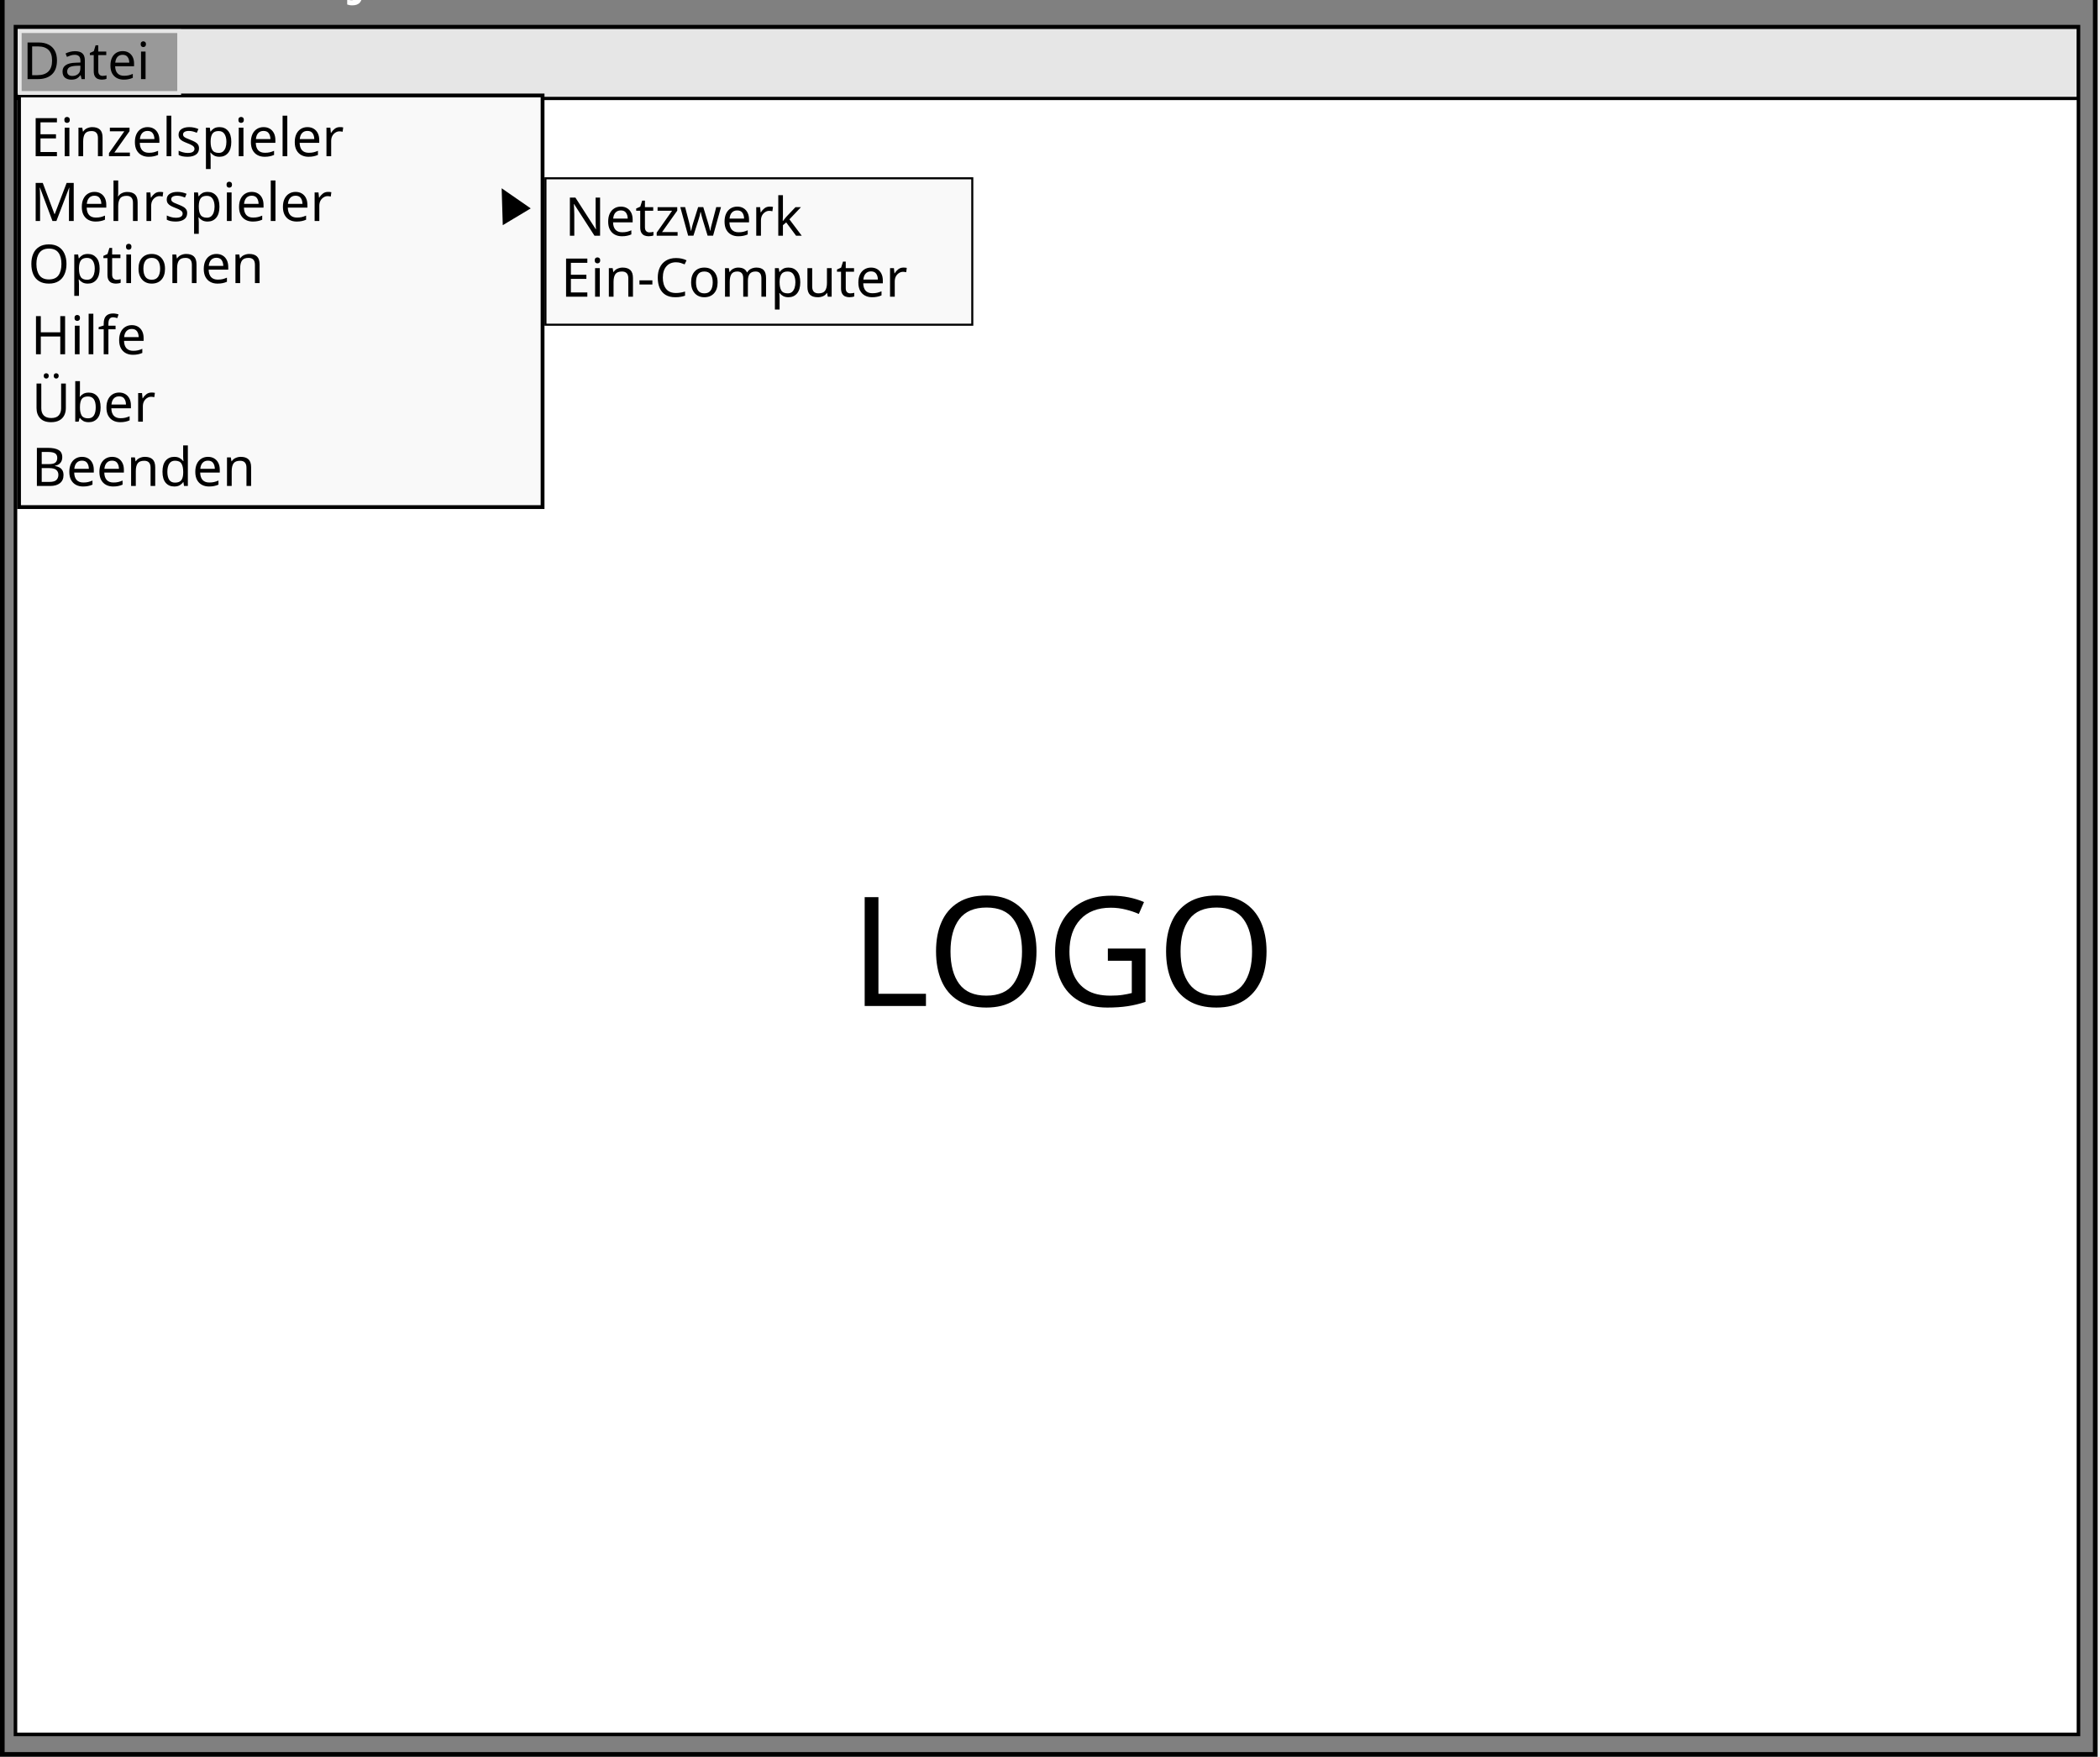
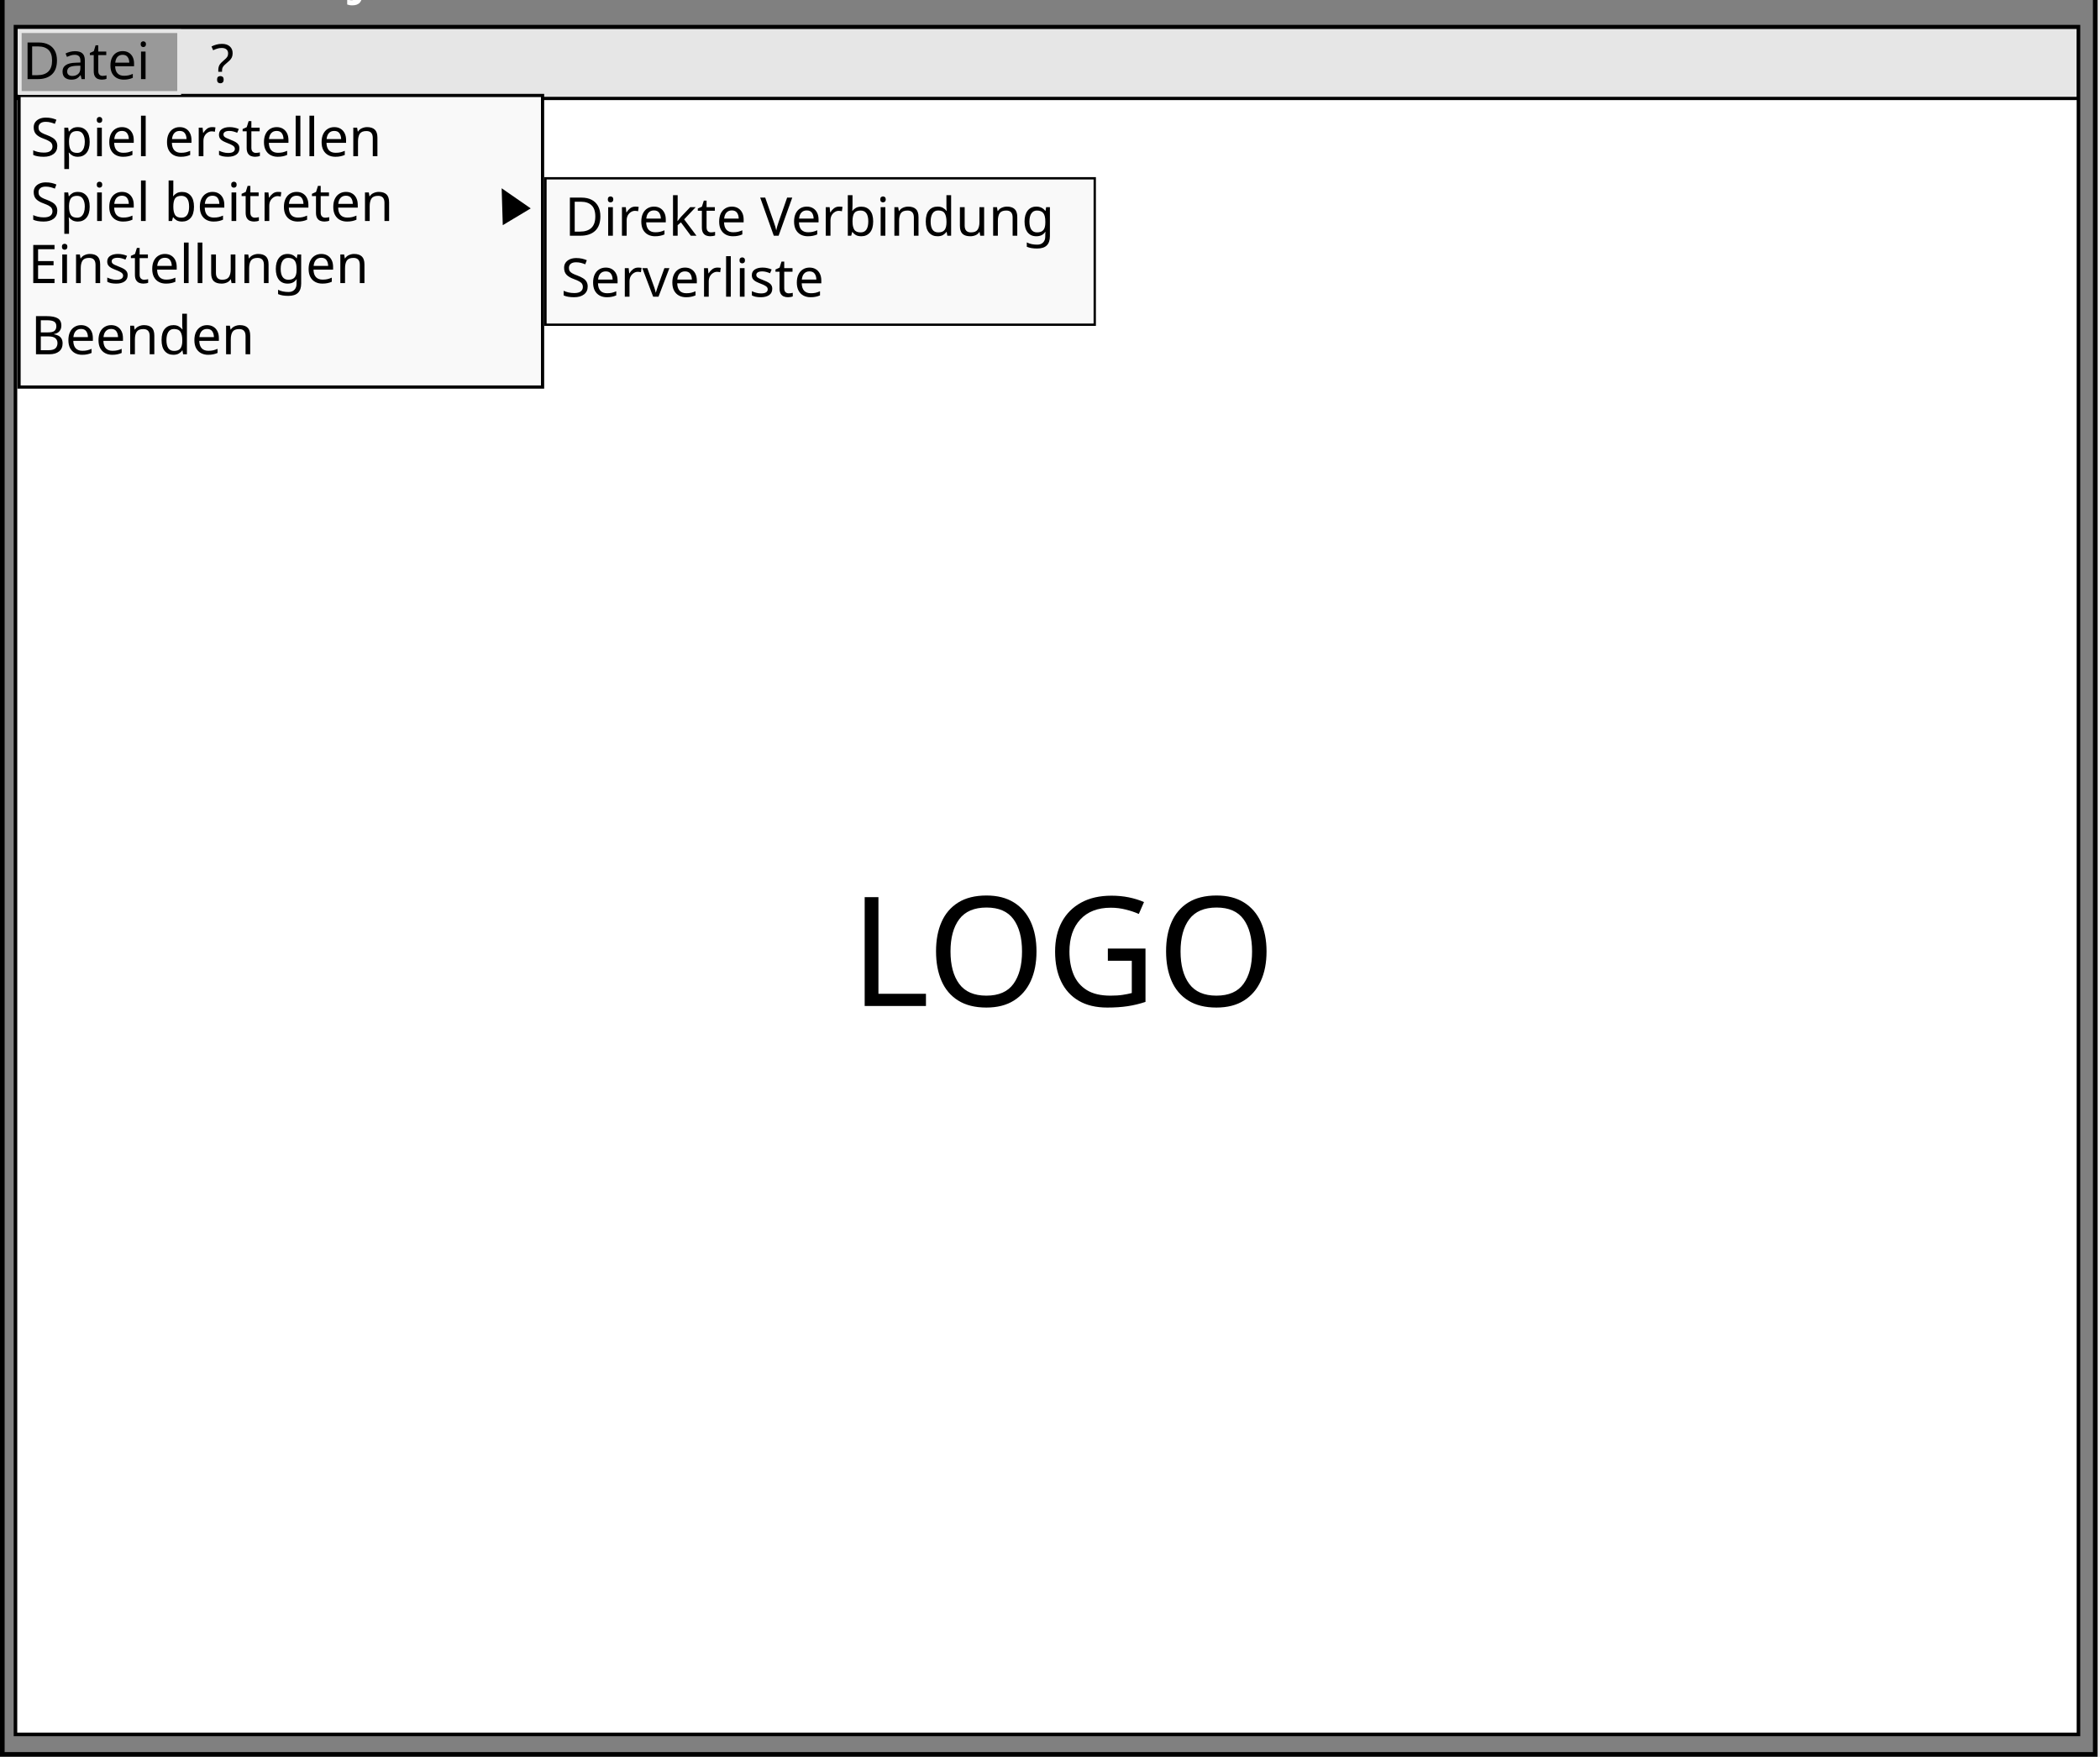
<svg xmlns="http://www.w3.org/2000/svg" width="551" height="461" id="svg2" version="1.1">
  <defs id="defs4">
    <marker orient="auto" refY="0" refX="0" id="Arrow2Lend" style="overflow:visible">
      <path id="path4401" style="font-size:12px;fill-rule:evenodd;stroke-width:0.625;stroke-linejoin:round" d="M 8.719,4.034 -2.207,0.016 8.719,-4.002 c -1.745,2.372 -1.735,5.617 -6e-7,8.035 z" transform="matrix(-1.1,0,0,-1.1,-1.1,0)" />
    </marker>
    <marker orient="auto" refY="0" refX="0" id="Arrow1Lend" style="overflow:visible">
      <path id="path4383" d="M 0,0 5,-5 -12.5,0 5,5 0,0 z" style="fill-rule:evenodd;stroke:#000000;stroke-width:1pt;marker-start:none" transform="matrix(-0.8,0,0,-0.8,-10,0)" />
    </marker>
  </defs>
  <g id="layer1">
    <rect style="fill:#808080;fill-rule:evenodd;stroke:#000000;stroke-width:1.228px;stroke-linecap:butt;stroke-linejoin:miter;stroke-opacity:1" id="rect2989" width="549.159" height="482.993" x="0.599" y="-22.591" />
    <rect style="fill:#ffffff;fill-rule:evenodd;stroke:#000000;stroke-width:0.933px;stroke-linecap:butt;stroke-linejoin:miter;stroke-opacity:1" id="rect3763" width="541.29" height="448.152" x="4.058" y="6.994" />
    <text xml:space="preserve" style="font-size:15.89px;font-style:normal;font-weight:normal;line-height:125%;letter-spacing:0px;word-spacing:0px;fill:#ffffff;fill-opacity:1;stroke:none;font-family:Sans" x="10.564" y="-2.919" id="text3776" transform="scale(0.979255,1.021184)">
      <tspan id="tspan3778" x="10.564" y="-2.919" style="font-size:17.877px;fill:#ffffff">Unser Projektname</tspan>
    </text>
    <rect style="fill:#ff0000;fill-rule:evenodd;stroke:#000000;stroke-width:1.026px;stroke-linecap:butt;stroke-linejoin:miter;stroke-opacity:1" id="rect3780" width="32.46" height="20.7" x="493.578" y="-23.026" />
    <text xml:space="preserve" style="font-size:41.031px;font-style:normal;font-weight:normal;line-height:125%;letter-spacing:0px;word-spacing:0px;fill:#000000;fill-opacity:1;stroke:none;font-family:Sans" x="516.284" y="-7.91" id="text3782" transform="scale(0.9748687,1.025779)">
      <tspan id="tspan3784" x="516.284" y="-7.91" style="font-size:16.412px;font-weight:bold;-inkscape-font-specification:Sans Bold">X</tspan>
    </text>
    <rect style="fill:#b3b3b3;fill-rule:evenodd;stroke:#000000;stroke-width:1.026px;stroke-linecap:butt;stroke-linejoin:miter;stroke-opacity:1" id="rect3786" width="28.525" height="20.7" x="464.036" y="-23.026" />
    <rect style="fill:#b3b3b3;fill-rule:evenodd;stroke:#000000;stroke-width:1.026px;stroke-linecap:butt;stroke-linejoin:miter;stroke-opacity:1" id="rect3786-0" width="28.525" height="20.7" x="436.151" y="-23.026" />
    <text xml:space="preserve" style="font-size:41.031px;font-style:normal;font-weight:normal;line-height:125%;letter-spacing:0px;word-spacing:0px;fill:#000000;fill-opacity:1;stroke:none;font-family:Sans" x="453.733" y="4.799" id="text3810" transform="scale(0.9748687,1.025779)">
      <tspan id="tspan3812" x="453.733" y="4.799">-</tspan>
    </text>
    <rect style="fill:#b3b3b3;fill-rule:evenodd;stroke:#000000;stroke-width:1.026px;stroke-linecap:butt;stroke-linejoin:miter;stroke-opacity:1" id="rect3814" width="17.593" height="11.065" x="469.428" y="-17.419" />
    <rect style="fill:#e6e6e6;fill-rule:evenodd;stroke:#000000;stroke-width:0.857px;stroke-linecap:butt;stroke-linejoin:miter;stroke-opacity:1" id="rect3646" width="541.079" height="18.661" x="4.208" y="7.176" />
    <text xml:space="preserve" style="font-size:40px;font-style:normal;font-weight:normal;line-height:125%;letter-spacing:0px;word-spacing:0px;fill:#000000;fill-opacity:1;stroke:none;font-family:Sans" x="645.258" y="52.999" id="text3806">
      <tspan id="tspan3808" x="645.258" y="52.999" style="font-size:18px" />
    </text>
    <path style="fill:#ffffff;stroke:#ffffff;stroke-width:1" id="path4003" d="m 538,128.862 a 6,5.5 0 1 1 -12,0 6,5.5 0 1 1 12,0 z" transform="matrix(0.7666091,0,0,0.8363015,-44.22186,-20.629)" />
    <text xml:space="preserve" style="font-size:38.428px;font-style:normal;font-weight:normal;line-height:125%;letter-spacing:0px;word-spacing:0px;fill:#ffffff;fill-opacity:1;stroke:none;font-family:Sans" x="357.393" y="61.795" id="text3380" transform="scale(1.040911,0.9606971)">
      <tspan id="tspan3382" x="357.393" y="61.795" style="font-size:20px;fill:#ffffff">xZise       400€</tspan>
    </text>
    <text xml:space="preserve" style="font-size:38.428px;font-style:normal;font-weight:normal;line-height:125%;letter-spacing:0px;word-spacing:0px;fill:#ffffff;fill-opacity:1;stroke:none;font-family:Sans" x="356.006" y="134.659" id="text3380-2-7" transform="scale(1.040911,0.9606971)">
      <tspan id="tspan3382-4-5" x="356.006" y="134.659" style="font-size:20px;fill:#ffffff">Max             0€</tspan>
    </text>
    <text xml:space="preserve" style="font-size:38.428px;font-style:normal;font-weight:normal;line-height:125%;letter-spacing:0px;word-spacing:0px;fill:#ffffff;fill-opacity:1;stroke:none;font-family:Sans" x="356.231" y="207.523" id="text3380-2-7-7-8" transform="scale(1.040911,0.9606971)">
      <tspan id="tspan3382-4-5-5-3" x="356.231" y="207.523" style="font-size:20px;fill:#ffffff">Usman 10000€</tspan>
    </text>
    <g style="fill:#ffffff;stroke:#e6e6e6;stroke-width:1" id="g3309">
      <path id="path3321" style="fill:#e9e9ff;fill-rule:evenodd;stroke:none" d="m 295.983,-143.407 12.466,-8.996 0,9.926 -12.466,8.755 z" />
      <path id="path3311" style="fill:#353564;fill-rule:evenodd;stroke:none" d="m 286.472,-157.38 0,10.058 9.511,13.6 0,-9.685 z" />
      <path id="path3313" style="fill:#4d4d9f;fill-rule:evenodd;stroke:none" d="m 286.472,-157.38 12.711,-9.713 9.265,14.69 -12.466,8.996 z" />
      <path id="path3319" style="fill:#afafde;fill-rule:evenodd;stroke:none" d="m 286.472,-147.323 12.711,-9.453 9.265,14.298 -12.466,8.755 z" />
      <path id="path3317" style="fill:#d7d7ff;fill-rule:evenodd;stroke:none" d="m 299.183,-167.094 0,10.318 9.265,14.298 0,-9.926 z" />
      <path id="path3315" style="fill:#8686bf;fill-rule:evenodd;stroke:none" d="m 286.472,-157.38 12.711,-9.713 0,10.318 -12.711,9.453 z" />
    </g>
    <g style="fill:#ffffff;stroke:#e6e6e6;stroke-width:1" id="g3362">
      <path id="path3374" style="fill:#e9e9ff;fill-rule:evenodd;stroke:none" d="m 328.851,-148.46 15.706,-4.364 0,22.551 -15.706,3.854 z" />
      <path id="path3364" style="fill:#353564;fill-rule:evenodd;stroke:none" d="m 311.599,-152.194 0,22.476 17.251,3.299 0,-22.042 z" />
      <path id="path3366" style="fill:#4d4d9f;fill-rule:evenodd;stroke:none" d="m 311.599,-152.194 15.616,-4.54 17.341,3.91 -15.706,4.364 z" />
      <path id="path3372" style="fill:#afafde;fill-rule:evenodd;stroke:none" d="m 311.599,-129.718 15.616,-4.01 17.341,3.455 -15.706,3.854 z" />
      <path id="path3370" style="fill:#d7d7ff;fill-rule:evenodd;stroke:none" d="m 327.215,-156.734 0,23.006 17.341,3.455 0,-22.551 z" />
      <path id="path3368" style="fill:#8686bf;fill-rule:evenodd;stroke:none" d="m 311.599,-152.194 15.616,-4.54 0,23.006 -15.616,4.01 z" />
    </g>
    <g style="fill:#ffffff;stroke:#e6e6e6;stroke-width:1" id="g3309-4">
      <path id="path3321-8" style="fill:#e9e9ff;fill-rule:evenodd;stroke:none" d="m 295.983,-143.407 12.466,-8.996 0,9.926 -12.466,8.755 z" />
      <path id="path3311-8" style="fill:#353564;fill-rule:evenodd;stroke:none" d="m 286.472,-157.38 0,10.058 9.511,13.6 0,-9.685 z" />
      <path id="path3313-2" style="fill:#4d4d9f;fill-rule:evenodd;stroke:none" d="m 286.472,-157.38 12.711,-9.713 9.265,14.69 -12.466,8.996 z" />
      <path id="path3319-4" style="fill:#afafde;fill-rule:evenodd;stroke:none" d="m 286.472,-147.323 12.711,-9.453 9.265,14.298 -12.466,8.755 z" />
      <path id="path3317-5" style="fill:#d7d7ff;fill-rule:evenodd;stroke:none" d="m 299.183,-167.094 0,10.318 9.265,14.298 0,-9.926 z" />
      <path id="path3315-5" style="fill:#8686bf;fill-rule:evenodd;stroke:none" d="m 286.472,-157.38 12.711,-9.713 0,10.318 -12.711,9.453 z" />
    </g>
    <g style="fill:#ffffff;stroke:#e6e6e6;stroke-width:1" id="g3362-1">
      <path id="path3374-7" style="fill:#e9e9ff;fill-rule:evenodd;stroke:none" d="m 328.851,-148.46 15.706,-4.364 0,22.551 -15.706,3.854 z" />
      <path id="path3364-1" style="fill:#353564;fill-rule:evenodd;stroke:none" d="m 311.599,-152.194 0,22.476 17.251,3.299 0,-22.042 z" />
      <path id="path3366-1" style="fill:#4d4d9f;fill-rule:evenodd;stroke:none" d="m 311.599,-152.194 15.616,-4.54 17.341,3.91 -15.706,4.364 z" />
      <path id="path3372-5" style="fill:#afafde;fill-rule:evenodd;stroke:none" d="m 311.599,-129.718 15.616,-4.01 17.341,3.455 -15.706,3.854 z" />
      <path id="path3370-2" style="fill:#d7d7ff;fill-rule:evenodd;stroke:none" d="m 327.215,-156.734 0,23.006 17.341,3.455 0,-22.551 z" />
      <path id="path3368-7" style="fill:#8686bf;fill-rule:evenodd;stroke:none" d="m 311.599,-152.194 15.616,-4.54 0,23.006 -15.616,4.01 z" />
    </g>
    <g style="fill:#ffffff;fill-opacity:1;stroke:#000000;stroke-width:1;stroke-linejoin:miter;stroke-miterlimit:4;stroke-opacity:1;stroke-dasharray:none" id="g5495">
      <path id="path5507" style="fill:#e9e9ff;stroke:none;stroke-opacity:1;stroke-width:1px;stroke-linejoin:round;stroke-linecap:butt;fill-rule:evenodd" />
      <path id="path5497" style="fill:#353564;stroke:none;stroke-opacity:1;stroke-width:1px;stroke-linejoin:round;stroke-linecap:butt;fill-rule:evenodd" />
      <path id="path5499" style="fill:#4d4d9f;stroke:none;stroke-opacity:1;stroke-width:1px;stroke-linejoin:round;stroke-linecap:butt;fill-rule:evenodd" />
      <path id="path5505" style="fill:#afafde;stroke:none;stroke-opacity:1;stroke-width:1px;stroke-linejoin:round;stroke-linecap:butt;fill-rule:evenodd" />
      <path id="path5503" style="fill:#d7d7ff;stroke:none;stroke-opacity:1;stroke-width:1px;stroke-linejoin:round;stroke-linecap:butt;fill-rule:evenodd" />
      <path id="path5501" style="fill:#8686bf;stroke:none;stroke-opacity:1;stroke-width:1px;stroke-linejoin:round;stroke-linecap:butt;fill-rule:evenodd" />
    </g>
    <g style="fill:#ffffff;fill-opacity:1;stroke:#000000;stroke-width:1;stroke-linejoin:miter;stroke-miterlimit:4;stroke-opacity:1;stroke-dasharray:none" id="g5509">
      <path id="path5521" style="fill:#e9e9ff;stroke:none;stroke-opacity:1;stroke-width:1px;stroke-linejoin:round;stroke-linecap:butt;fill-rule:evenodd" />
      <path id="path5511" style="fill:#353564;stroke:none;stroke-opacity:1;stroke-width:1px;stroke-linejoin:round;stroke-linecap:butt;fill-rule:evenodd" />
      <path id="path5513" style="fill:#4d4d9f;stroke:none;stroke-opacity:1;stroke-width:1px;stroke-linejoin:round;stroke-linecap:butt;fill-rule:evenodd" />
      <path id="path5519" style="fill:#afafde;stroke:none;stroke-opacity:1;stroke-width:1px;stroke-linejoin:round;stroke-linecap:butt;fill-rule:evenodd" />
      <path id="path5517" style="fill:#d7d7ff;stroke:none;stroke-opacity:1;stroke-width:1px;stroke-linejoin:round;stroke-linecap:butt;fill-rule:evenodd" />
      <path id="path5515" style="fill:#8686bf;stroke:none;stroke-opacity:1;stroke-width:1px;stroke-linejoin:round;stroke-linecap:butt;fill-rule:evenodd" />
    </g>
    <g style="fill:#ffffff;fill-opacity:1;stroke:#000000;stroke-width:1;stroke-linejoin:miter;stroke-miterlimit:4;stroke-opacity:1;stroke-dasharray:none" id="g5523">
      <path id="path5535" style="fill:#e9e9ff;stroke:none;stroke-opacity:1;stroke-width:1px;stroke-linejoin:round;stroke-linecap:butt;fill-rule:evenodd" />
      <path id="path5525" style="fill:#353564;stroke:none;stroke-opacity:1;stroke-width:1px;stroke-linejoin:round;stroke-linecap:butt;fill-rule:evenodd" />
      <path id="path5527" style="fill:#4d4d9f;stroke:none;stroke-opacity:1;stroke-width:1px;stroke-linejoin:round;stroke-linecap:butt;fill-rule:evenodd" />
      <path id="path5533" style="fill:#afafde;stroke:none;stroke-opacity:1;stroke-width:1px;stroke-linejoin:round;stroke-linecap:butt;fill-rule:evenodd" />
      <path id="path5531" style="fill:#d7d7ff;stroke:none;stroke-opacity:1;stroke-width:1px;stroke-linejoin:round;stroke-linecap:butt;fill-rule:evenodd" />
      <path id="path5529" style="fill:#8686bf;stroke:none;stroke-opacity:1;stroke-width:1px;stroke-linejoin:round;stroke-linecap:butt;fill-rule:evenodd" />
    </g>
-     <rect style="fill:#f9f9f9;stroke:#000000" id="rect3740" width="137.365" height="108.018" x="4.995" y="25.053" />
+     <rect style="fill:#f9f9f9;stroke:#000000;stroke-width:0.842" id="rect3740" width="137.365" height="76.518" x="4.995" y="25.053" />
    <rect style="fill:#999999;stroke:#e6e6e6" id="rect3742" width="41.834" height="16.234" x="5.178" y="8.167" />
    <text xml:space="preserve" style="font-size:13.487px;font-style:normal;font-weight:normal;line-height:125%;letter-spacing:0px;word-spacing:0px;fill:#000000;fill-opacity:1;stroke:none;font-family:Sans" x="5.901" y="20.801" id="text3675" transform="scale(1.001986,0.9980183)">
      <tspan id="tspan3677" x="5.901" y="20.801">Datei</tspan>
    </text>
    <text xml:space="preserve" style="font-size:40px;font-style:normal;font-weight:normal;line-height:125%;letter-spacing:0px;word-spacing:0px;fill:#000000;fill-opacity:1;stroke:none;font-family:Sans" x="8" y="41" id="text3759">
-       <tspan id="tspan3761" x="8" y="41" style="font-size:14px">Einzelspieler</tspan>
+       <tspan id="tspan3761" x="8" y="41" style="font-size:14px">Spiel erstellen</tspan>
    </text>
    <text xml:space="preserve" style="font-size:14px;font-style:normal;font-weight:normal;line-height:125%;letter-spacing:0px;word-spacing:0px;fill:#000000;fill-opacity:1;stroke:none;font-family:Sans" x="8" y="58" id="text3763">
-       <tspan id="tspan3765" x="8" y="58">Mehrspieler</tspan>
+       <tspan id="tspan3765" x="8" y="58">Spiel beitreten</tspan>
    </text>
    <path style="fill:#000000;stroke:#000000;stroke-width:1px;stroke-linecap:butt;stroke-linejoin:miter;stroke-opacity:1" d="m 132.153,50.379 6.18,4.278 -5.942,3.565 z" id="path3767" />
-     <text xml:space="preserve" style="font-size:40px;font-style:normal;font-weight:normal;line-height:125%;letter-spacing:0px;word-spacing:0px;fill:#000000;fill-opacity:1;stroke:none;font-family:Sans" x="8.319" y="127.528" id="text3769">
-       <tspan id="tspan3771" x="8.319" y="127.528" style="font-size:14px">Beenden</tspan>
-     </text>
-     <text xml:space="preserve" style="font-size:40px;font-style:normal;font-weight:normal;line-height:125%;letter-spacing:0px;word-spacing:0px;fill:#000000;fill-opacity:1;stroke:none;font-family:Sans" x="8.319" y="110.653" id="text3773">
-       <tspan id="tspan3775" x="8.319" y="110.653" style="font-size:14px">Über</tspan>
+     <text xml:space="preserve" style="font-size:40px;font-style:normal;font-weight:normal;line-height:125%;letter-spacing:0px;word-spacing:0px;fill:#000000;fill-opacity:1;stroke:none;font-family:Sans" x="55.319" y="21.653" id="text3773">
+       <tspan id="tspan3775" x="55.319" y="21.653" style="font-size:14px">?</tspan>
    </text>
    <text xml:space="preserve" style="font-size:40px;font-style:normal;font-weight:normal;line-height:125%;letter-spacing:0px;word-spacing:0px;fill:#000000;fill-opacity:1;stroke:none;font-family:Sans" x="8.081" y="92.966" id="text3777">
-       <tspan id="tspan3779" x="8.081" y="92.966" style="font-size:14px">Hilfe</tspan>
+       <tspan id="tspan3779" x="8.081" y="92.966" style="font-size:14px">Beenden</tspan>
    </text>
    <text xml:space="preserve" style="font-size:40px;font-style:normal;font-weight:normal;line-height:125%;letter-spacing:0px;word-spacing:0px;fill:#000000;fill-opacity:1;stroke:none;font-family:Sans" x="7.368" y="74.287" id="text3781">
-       <tspan id="tspan3783" x="7.368" y="74.287" style="font-size:14px">Optionen</tspan>
+       <tspan id="tspan3783" x="7.368" y="74.287" style="font-size:14px">Einstellungen</tspan>
    </text>
    <text xml:space="preserve" style="font-size:40px;font-style:normal;font-weight:normal;line-height:125%;letter-spacing:0px;word-spacing:0px;fill:#000000;fill-opacity:1;stroke:none;font-family:Sans" x="223" y="264" id="text3785">
      <tspan id="tspan3787" x="223" y="264">LOGO</tspan>
    </text>
-     <rect style="fill:#f9f9f9;stroke:#000000;stroke-width:0.539" id="rect3740-9" width="111.994" height="38.423" x="143.115" y="46.788" />
+     <rect style="fill:#f9f9f9;stroke:#000000;stroke-width:0.611" id="rect3740-9" width="144.126" height="38.423" x="143.115" y="46.788" />
    <text xml:space="preserve" style="font-size:14px;font-style:normal;font-weight:normal;line-height:125%;letter-spacing:0px;word-spacing:0px;fill:#000000;fill-opacity:1;stroke:none;font-family:Sans" x="148.167" y="61.862" id="text3763-7">
-       <tspan id="tspan3765-3" x="148.167" y="61.862">Netzwerk</tspan>
+       <tspan id="tspan3765-3" x="148.167" y="61.862">Direkte Verbindung</tspan>
    </text>
    <text xml:space="preserve" style="font-size:14px;font-style:normal;font-weight:normal;line-height:125%;letter-spacing:0px;word-spacing:0px;fill:#000000;fill-opacity:1;stroke:none;font-family:Sans" x="147.167" y="77.862" id="text3763-3">
-       <tspan id="tspan3765-5" x="147.167" y="77.862">Ein-Computer</tspan>
+       <tspan id="tspan3765-5" x="147.167" y="77.862">Serverliste</tspan>
    </text>
  </g>
</svg>
